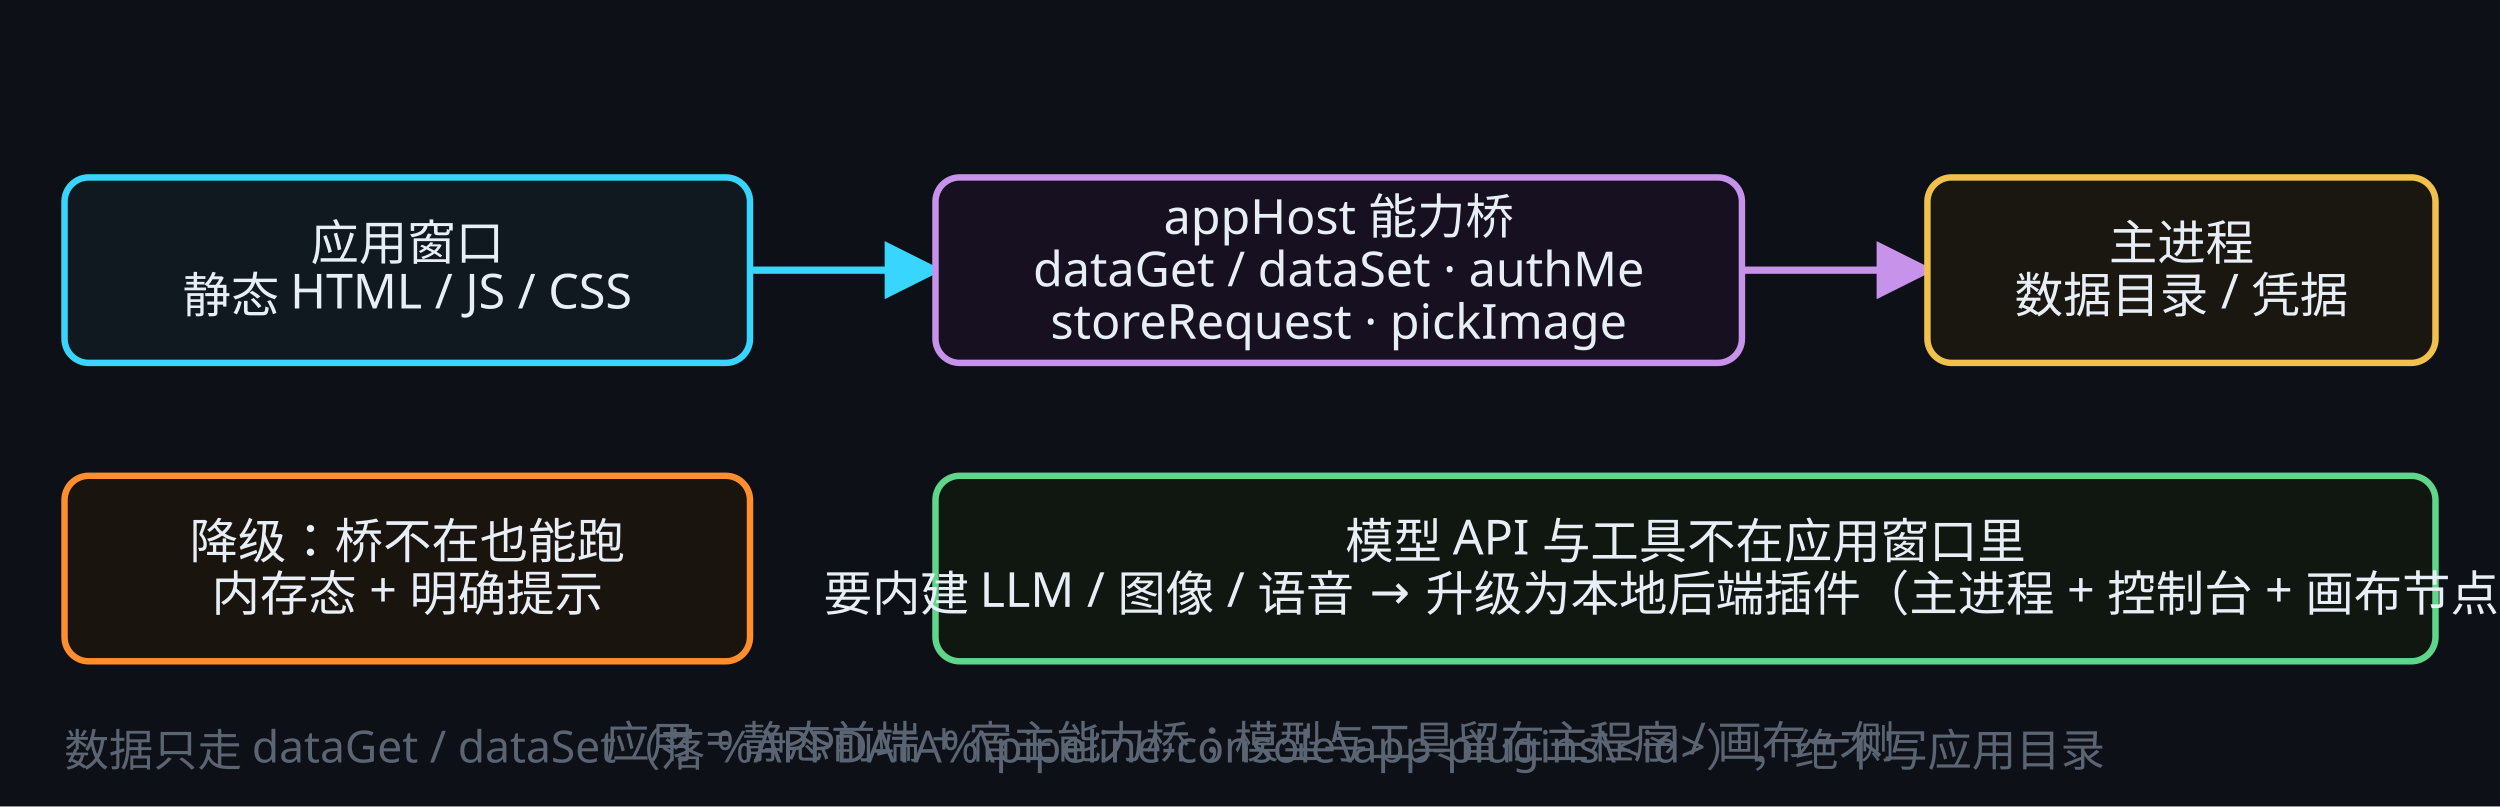
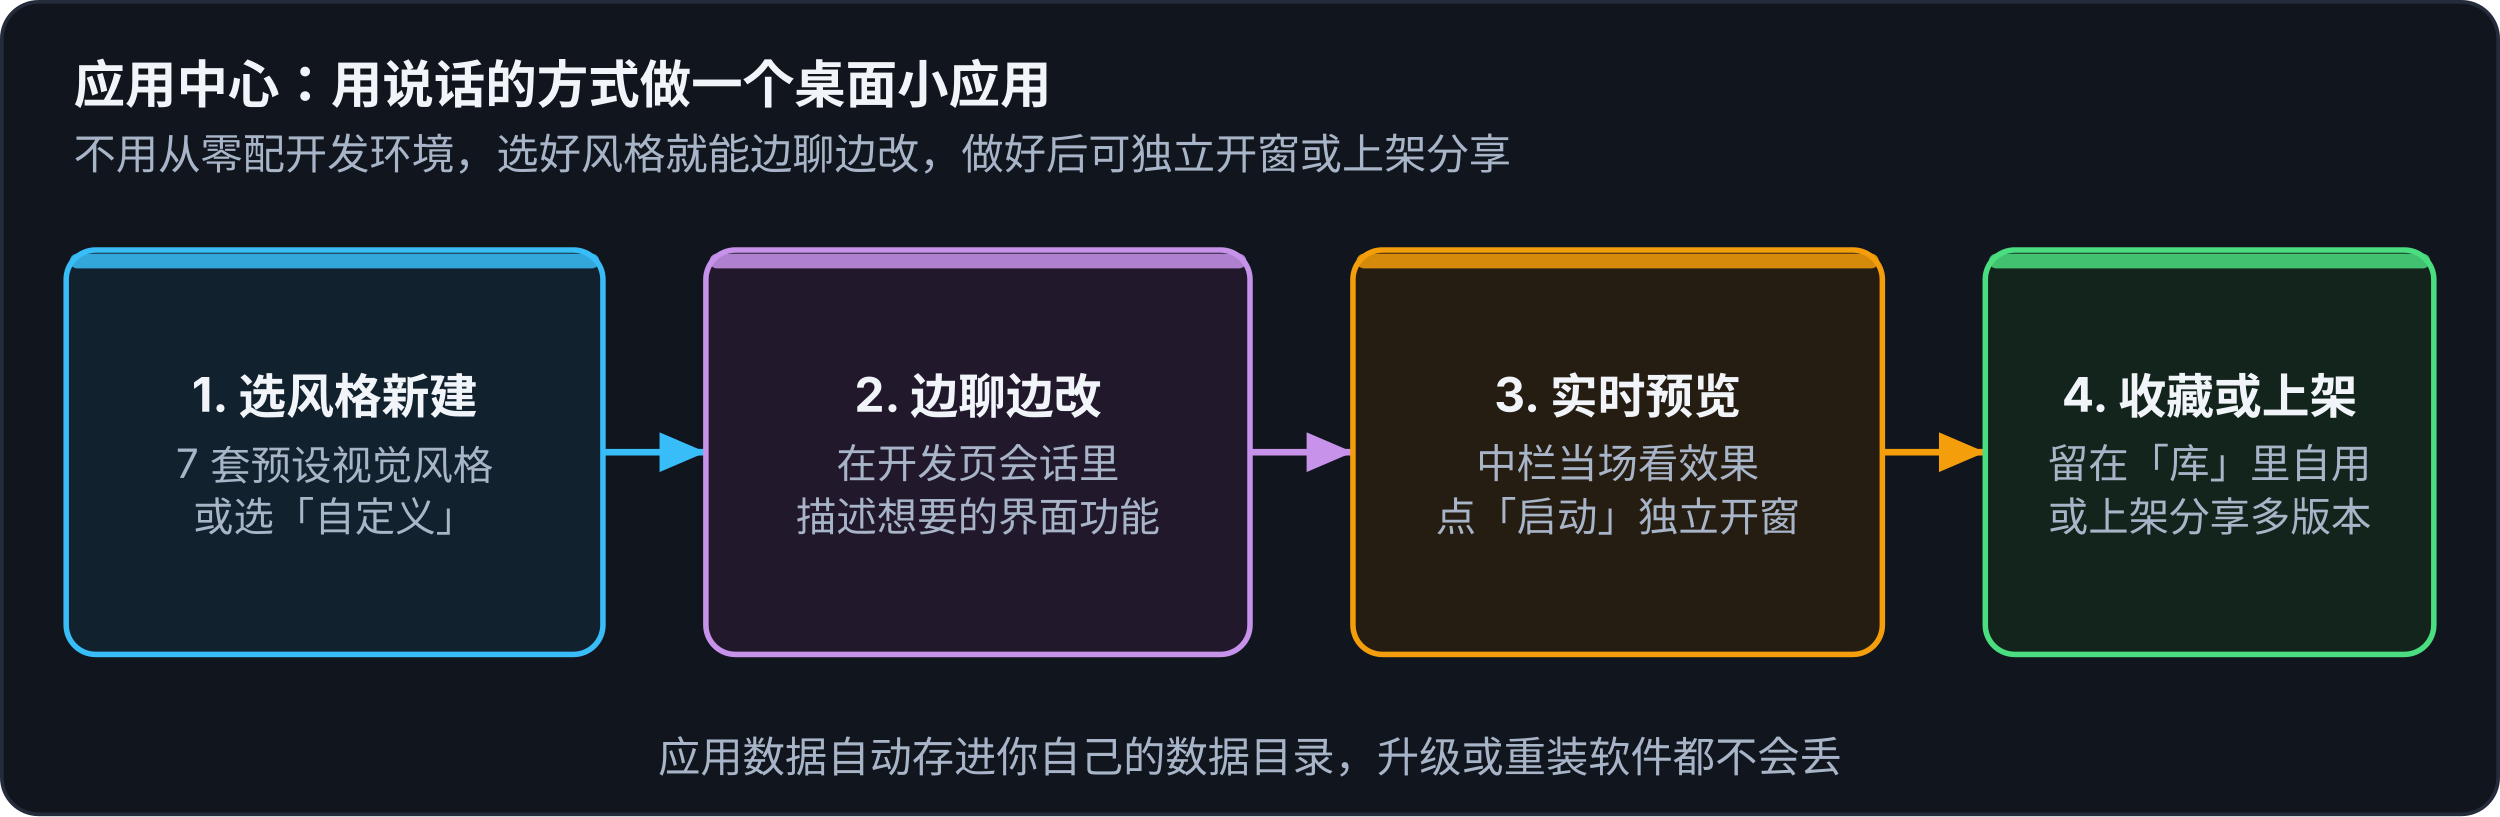
- <svg xmlns="http://www.w3.org/2000/svg" viewBox="0 0 620 200" width="620" height="200">
-   <rect width="620" height="200" fill="#0d1016" />
+ <svg xmlns="http://www.w3.org/2000/svg" viewBox="0 0 680 222" width="680" height="222">
  <defs>
-     <marker id="arr-gold" markerWidth="8" markerHeight="8" refX="7" refY="4" orient="auto">
-       <path d="M0,0 L8,4 L0,8 z" fill="#f0c14d" />
-     </marker>
    <marker id="arr-cyan" markerWidth="8" markerHeight="8" refX="7" refY="4" orient="auto">
-       <path d="M0,0 L8,4 L0,8 z" fill="#38d6ff" />
+       <path d="M0,1 L7,4 L0,7 z" fill="#38bdf8" />
    </marker>
    <marker id="arr-orange" markerWidth="8" markerHeight="8" refX="7" refY="4" orient="auto">
-       <path d="M0,0 L8,4 L0,8 z" fill="#ff8f2e" />
+       <path d="M0,1 L7,4 L0,7 z" fill="#f59e0b" />
+     </marker>
+     <marker id="arr-purple" markerWidth="8" markerHeight="8" refX="7" refY="4" orient="auto">
+       <path d="M0,1 L7,4 L0,7 z" fill="#c792ea" />
    </marker>
    <marker id="arr-green" markerWidth="8" markerHeight="8" refX="7" refY="4" orient="auto">
-       <path d="M0,0 L8,4 L0,8 z" fill="#5fd68a" />
+       <path d="M0,1 L7,4 L0,7 z" fill="#4ade80" />
    </marker>
-     <marker id="arr-red" markerWidth="8" markerHeight="8" refX="7" refY="4" orient="auto">
-       <path d="M0,0 L8,4 L0,8 z" fill="#ff6b6b" />
+     <marker id="arr-rose" markerWidth="8" markerHeight="8" refX="7" refY="4" orient="auto">
+       <path d="M0,1 L7,4 L0,7 z" fill="#fb7185" />
    </marker>
-     <marker id="arr-purple" markerWidth="8" markerHeight="8" refX="7" refY="4" orient="auto">
-       <path d="M0,0 L8,4 L0,8 z" fill="#c792ea" />
+     <marker id="arr-muted" markerWidth="8" markerHeight="8" refX="7" refY="4" orient="auto">
+       <path d="M0,1 L7,4 L0,7 z" fill="#a8b5c8" />
    </marker>
  </defs>
-   <rect x="16" y="44" width="170" height="46" rx="6" fill="#101820" stroke="#38d6ff" stroke-width="1.6" />
-   <text x="101" y="64.5" text-anchor="middle" fill="#e8eef6" font-size="12" font-family="Segoe UI,sans-serif">应用窗口</text>
-   <text x="101" y="77.5" text-anchor="middle" fill="#e8eef6" font-size="12" font-family="Segoe UI,sans-serif">静态 HTML / JS / CSS</text>
-   <line x1="186" y1="67" x2="232" y2="67" stroke="#38d6ff" stroke-width="1.8" marker-end="url(#arr-cyan)" />
-   <rect x="232" y="44" width="200" height="46" rx="6" fill="#161020" stroke="#c792ea" stroke-width="1.6" />
-   <text x="332" y="58" text-anchor="middle" fill="#e8eef6" font-size="12" font-family="Segoe UI,sans-serif">appHost 能力桥</text>
-   <text x="332" y="71" text-anchor="middle" fill="#e8eef6" font-size="12" font-family="Segoe UI,sans-serif">dataGet / dataSet · authMe</text>
-   <text x="332" y="84" text-anchor="middle" fill="#e8eef6" font-size="12" font-family="Segoe UI,sans-serif">storeRequest · pickImage</text>
-   <line x1="432" y1="67" x2="478" y2="67" stroke="#c792ea" stroke-width="1.8" marker-end="url(#arr-purple)" />
-   <rect x="478" y="44" width="126" height="46" rx="6" fill="#1a1610" stroke="#f0c14d" stroke-width="1.6" />
-   <text x="541" y="64.5" text-anchor="middle" fill="#e8eef6" font-size="12" font-family="Segoe UI,sans-serif">主进程</text>
-   <text x="541" y="77.5" text-anchor="middle" fill="#e8eef6" font-size="12" font-family="Segoe UI,sans-serif">数据目录 / 凭据</text>
-   <rect x="16" y="118" width="170" height="46" rx="6" fill="#1a140e" stroke="#ff8f2e" stroke-width="1.6" />
-   <text x="101" y="138.5" text-anchor="middle" fill="#e8eef6" font-size="12" font-family="Segoe UI,sans-serif">降级：桥不在也能跑</text>
-   <text x="101" y="151.5" text-anchor="middle" fill="#e8eef6" font-size="12" font-family="Segoe UI,sans-serif">内存态 + 明确提示</text>
-   <rect x="232" y="118" width="372" height="46" rx="6" fill="#101610" stroke="#5fd68a" stroke-width="1.6" />
-   <text x="418" y="138.5" text-anchor="middle" fill="#e8eef6" font-size="12" font-family="Segoe UI,sans-serif">模型 API 与工具不在应用窗口里</text>
-   <text x="418" y="151.5" text-anchor="middle" fill="#e8eef6" font-size="12" font-family="Segoe UI,sans-serif">要内建 LLM / 图像 / 语音 → 升级为本地后端插件（主进程 + 控制台 + 画布节点）</text>
-   <text x="16" y="190" fill="#5a6472" font-size="11" font-family="Segoe UI,sans-serif">数据只走 dataGet / dataSet（落 %APPDATA%\pipeline-console\app-plugins\&lt;id&gt;），绝不写应用目录</text>
-   <text x="310" y="188" text-anchor="middle" fill="#5a6472" font-size="11" font-family="Segoe UI,sans-serif">应用 = 静态前端 + 宿主能力桥；模型与工具留在主程序 / 画布一侧</text>
+   <rect x="0.5" y="0.5" width="679" height="221" rx="10" fill="#11151d" stroke="#242c3c" />
+   <text x="20" y="28" fill="#f1f5f9" font-size="14" font-weight="700" font-family="system-ui, -apple-system, &quot;Microsoft YaHei UI&quot;, &quot;PingFang SC&quot;, sans-serif">应用中心：用说话的方式做一个桌面小应用</text>
+   <text x="20" y="46" fill="#a8b5c8" font-size="11.5" font-family="system-ui, -apple-system, &quot;Microsoft YaHei UI&quot;, &quot;PingFang SC&quot;, sans-serif">不用从零配开发环境，选好风格就能边聊边改，做好后可独立开窗或上架分享</text>
+   <rect x="18" y="68" width="146" height="110" rx="8" fill="#12212e" stroke="#38bdf8" stroke-width="1.5" />
+   <rect x="19" y="69" width="144" height="4" rx="2" fill="#38bdf8" opacity="0.85" />
+   <text x="91" y="112" text-anchor="middle" fill="#f1f5f9" font-size="13" font-weight="700" font-family="system-ui, -apple-system, &quot;Microsoft YaHei UI&quot;, &quot;PingFang SC&quot;, sans-serif">1. 选风格新建</text>
+   <text x="91" y="130" text-anchor="middle" fill="#a8b5c8" font-size="11" font-family="system-ui, -apple-system, &quot;Microsoft YaHei UI&quot;, &quot;PingFang SC&quot;, sans-serif">7 套预设视觉风格</text>
+   <text x="91" y="144.5" text-anchor="middle" fill="#a8b5c8" font-size="11" font-family="system-ui, -apple-system, &quot;Microsoft YaHei UI&quot;, &quot;PingFang SC&quot;, sans-serif">或选「自定义」</text>
+   <line x1="164" y1="123" x2="192" y2="123" stroke="#38bdf8" stroke-width="1.8" marker-end="url(#arr-cyan)" />
+   <rect x="192" y="68" width="148" height="110" rx="8" fill="#21182c" stroke="#c792ea" stroke-width="1.5" />
+   <rect x="193" y="69" width="146" height="4" rx="2" fill="#c792ea" opacity="0.85" />
+   <text x="266" y="112" text-anchor="middle" fill="#f1f5f9" font-size="13" font-weight="700" font-family="system-ui, -apple-system, &quot;Microsoft YaHei UI&quot;, &quot;PingFang SC&quot;, sans-serif">2. 边聊边改</text>
+   <text x="266" y="130" text-anchor="middle" fill="#a8b5c8" font-size="11" font-family="system-ui, -apple-system, &quot;Microsoft YaHei UI&quot;, &quot;PingFang SC&quot;, sans-serif">在开发页会话里</text>
+   <text x="266" y="144.5" text-anchor="middle" fill="#a8b5c8" font-size="11" font-family="system-ui, -apple-system, &quot;Microsoft YaHei UI&quot;, &quot;PingFang SC&quot;, sans-serif">描述想要的界面功能</text>
+   <line x1="340" y1="123" x2="368" y2="123" stroke="#c792ea" stroke-width="1.8" marker-end="url(#arr-purple)" />
+   <rect x="368" y="68" width="144" height="110" rx="8" fill="#261d12" stroke="#f59e0b" stroke-width="1.5" />
+   <rect x="369" y="69" width="142" height="4" rx="2" fill="#f59e0b" opacity="0.85" />
+   <text x="440" y="112" text-anchor="middle" fill="#f1f5f9" font-size="13" font-weight="700" font-family="system-ui, -apple-system, &quot;Microsoft YaHei UI&quot;, &quot;PingFang SC&quot;, sans-serif">3. 实时预览</text>
+   <text x="440" y="130" text-anchor="middle" fill="#a8b5c8" font-size="11" font-family="system-ui, -apple-system, &quot;Microsoft YaHei UI&quot;, &quot;PingFang SC&quot;, sans-serif">中栏当场看效果</text>
+   <text x="440" y="144.5" text-anchor="middle" fill="#a8b5c8" font-size="11" font-family="system-ui, -apple-system, &quot;Microsoft YaHei UI&quot;, &quot;PingFang SC&quot;, sans-serif">点「启动」独立开窗</text>
+   <line x1="512" y1="123" x2="540" y2="123" stroke="#f59e0b" stroke-width="1.8" marker-end="url(#arr-orange)" />
+   <rect x="540" y="68" width="122" height="110" rx="8" fill="#12241b" stroke="#4ade80" stroke-width="1.5" />
+   <rect x="541" y="69" width="120" height="4" rx="2" fill="#4ade80" opacity="0.85" />
+   <text x="601" y="112" text-anchor="middle" fill="#f1f5f9" font-size="13" font-weight="700" font-family="system-ui, -apple-system, &quot;Microsoft YaHei UI&quot;, &quot;PingFang SC&quot;, sans-serif">4. 收藏或上架</text>
+   <text x="601" y="130" text-anchor="middle" fill="#a8b5c8" font-size="11" font-family="system-ui, -apple-system, &quot;Microsoft YaHei UI&quot;, &quot;PingFang SC&quot;, sans-serif">留在「库」里自用</text>
+   <text x="601" y="144.5" text-anchor="middle" fill="#a8b5c8" font-size="11" font-family="system-ui, -apple-system, &quot;Microsoft YaHei UI&quot;, &quot;PingFang SC&quot;, sans-serif">或上架分享多版本</text>
+   <text x="340" y="210" text-anchor="middle" fill="#a8b5c8" font-size="11.5" font-family="system-ui, -apple-system, &quot;Microsoft YaHei UI&quot;, &quot;PingFang SC&quot;, sans-serif">应用数据自动存进你自己的数据目录，升级或重装软件都不会丢</text>
</svg>
